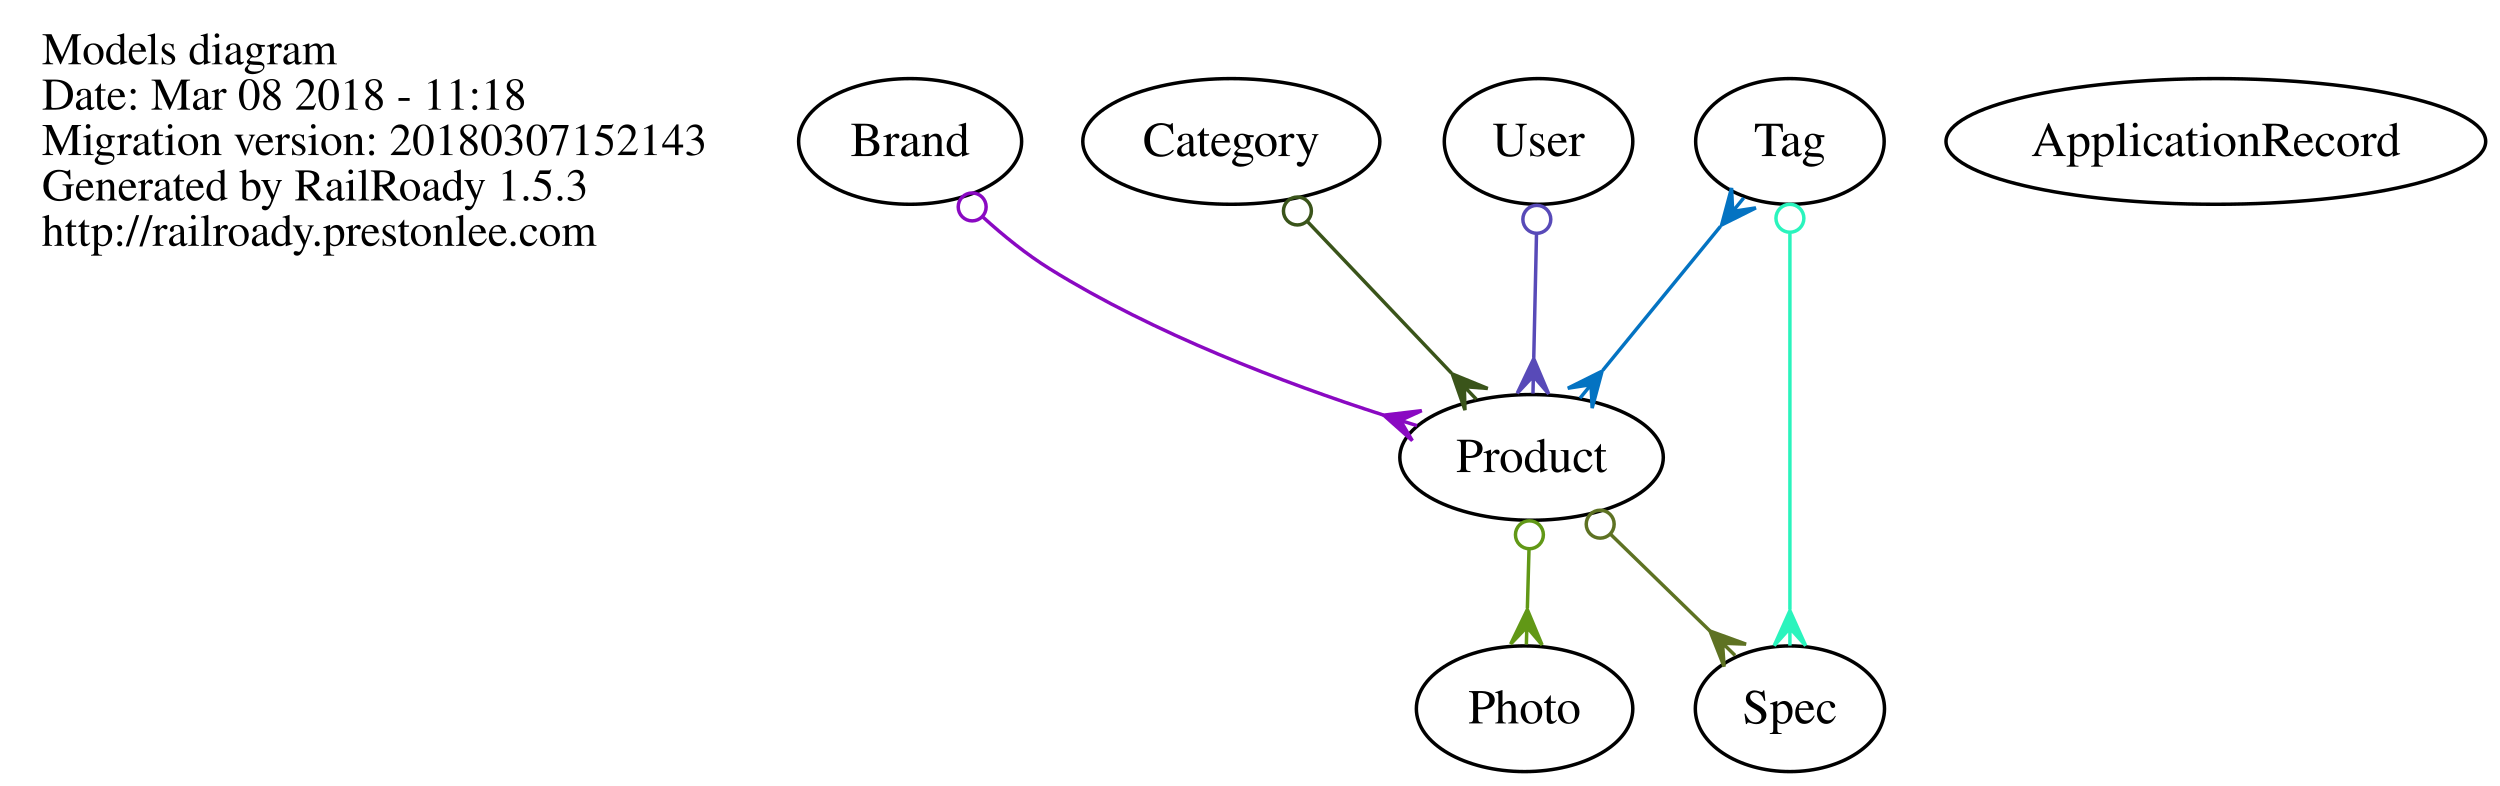
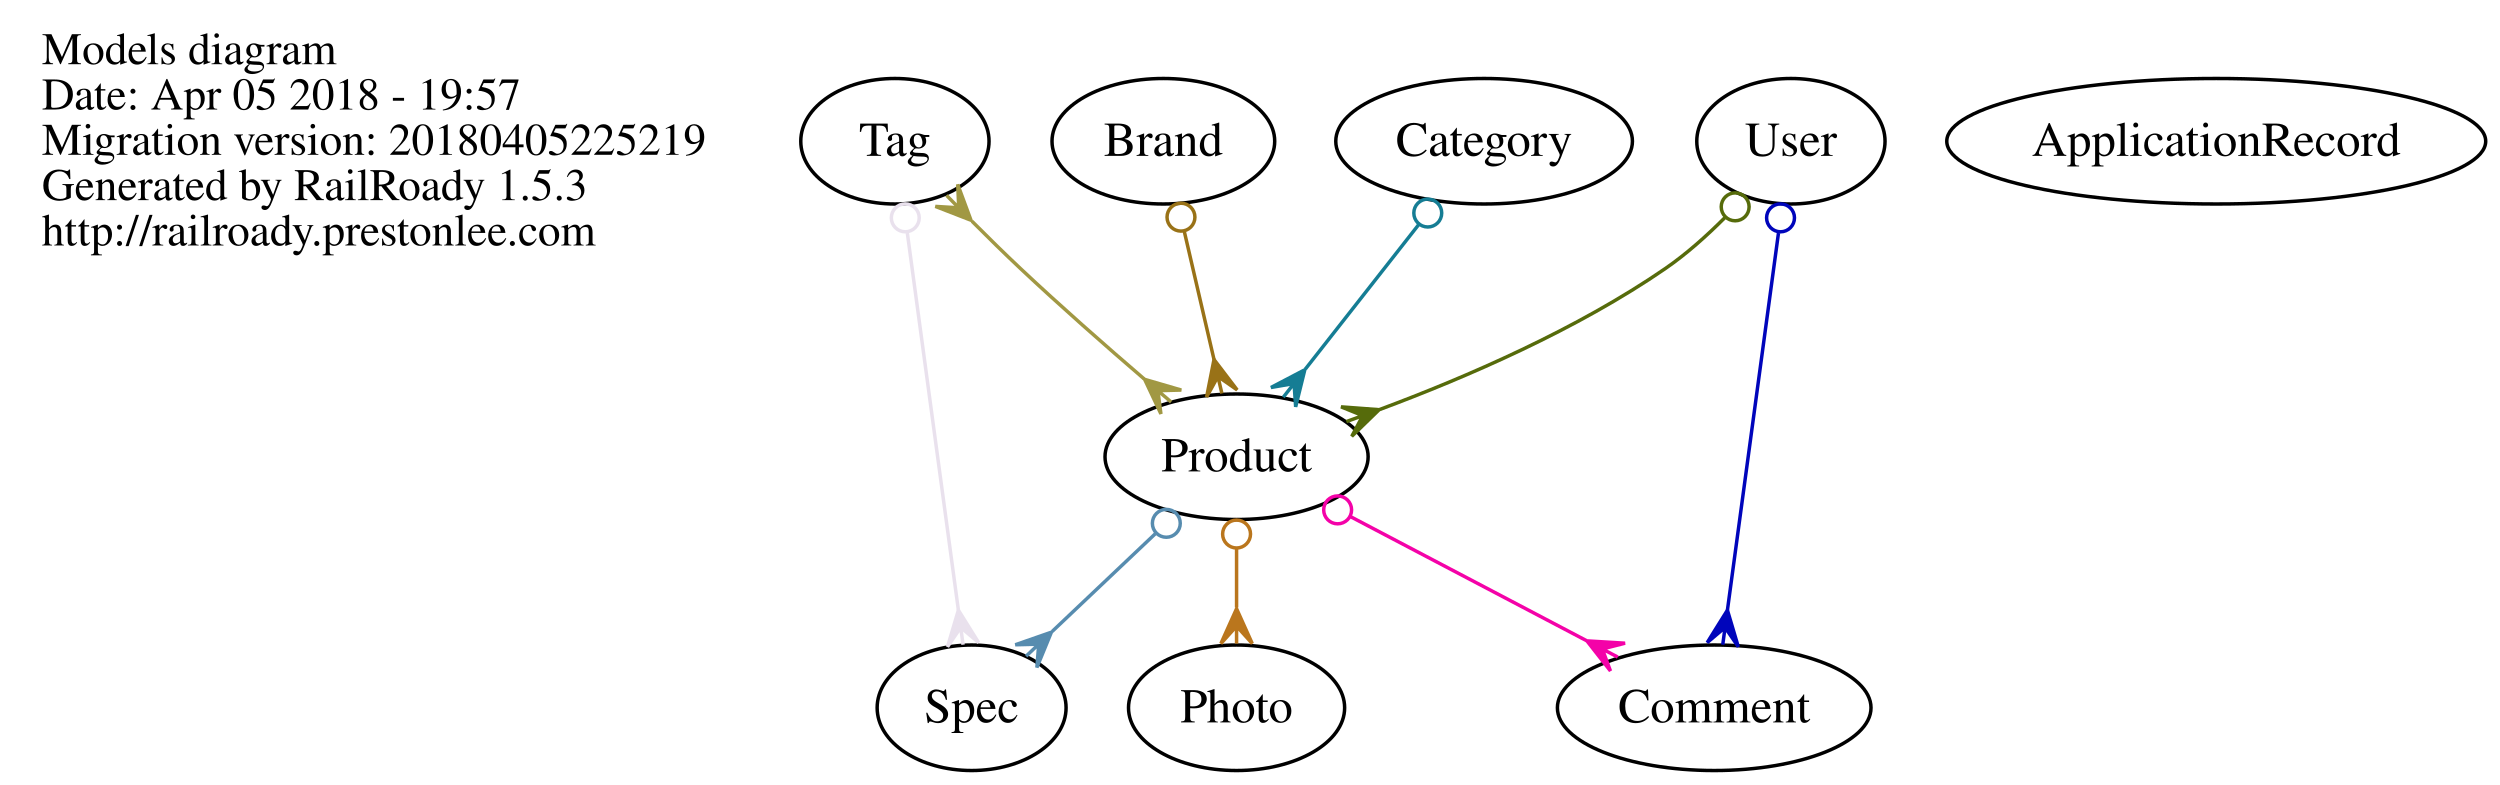
- <svg xmlns="http://www.w3.org/2000/svg" width="716pt" height="225pt" viewBox="0.00 0.00 716.08 225.00">
+ <svg xmlns="http://www.w3.org/2000/svg" width="717pt" height="225pt" viewBox="0.00 0.00 717.08 225.00">
  <g id="graph0" class="graph" transform="scale(1 1) rotate(0) translate(4 221)">
-     <polygon fill="transparent" stroke="transparent" points="-4,4 -4,-221 712.083,-221 712.083,4 -4,4" />
+     <polygon fill="transparent" stroke="transparent" points="-4,4 -4,-221 713.083,-221 713.083,4 -4,4" />
    <g id="node1" class="node">
      <text text-anchor="start" x="8" y="-202.6" font-family="Times,serif" font-size="13.00" fill="#000000">Models diagram</text>
-       <text text-anchor="start" x="8" y="-189.6" font-family="Times,serif" font-size="13.00" fill="#000000">Date: Mar 08 2018 - 11:18</text>
-       <text text-anchor="start" x="8" y="-176.6" font-family="Times,serif" font-size="13.00" fill="#000000">Migration version: 20180307152143</text>
+       <text text-anchor="start" x="8" y="-189.6" font-family="Times,serif" font-size="13.00" fill="#000000">Date: Apr 05 2018 - 19:57</text>
+       <text text-anchor="start" x="8" y="-176.6" font-family="Times,serif" font-size="13.00" fill="#000000">Migration version: 20180405225219</text>
      <text text-anchor="start" x="8" y="-163.6" font-family="Times,serif" font-size="13.00" fill="#000000">Generated by RailRoady 1.5.3</text>
      <text text-anchor="start" x="8" y="-150.6" font-family="Times,serif" font-size="13.00" fill="#000000">http://railroady.prestonlee.com</text>
    </g>
    <g id="node2" class="node">
-       <ellipse fill="none" stroke="#000000" cx="256.688" cy="-180.5" rx="31.939" ry="18" />
-       <text text-anchor="middle" x="256.688" y="-176.3" font-family="Times,serif" font-size="14.00" fill="#000000">Brand</text>
+       <ellipse fill="none" stroke="#000000" cx="329.688" cy="-180.5" rx="31.939" ry="18" />
+       <text text-anchor="middle" x="329.688" y="-176.3" font-family="Times,serif" font-size="14.00" fill="#000000">Brand</text>
    </g>
    <g id="node5" class="node">
-       <ellipse fill="none" stroke="#000000" cx="434.688" cy="-90" rx="37.735" ry="18" />
-       <text text-anchor="middle" x="434.688" y="-85.8" font-family="Times,serif" font-size="14.00" fill="#000000">Product</text>
+       <ellipse fill="none" stroke="#000000" cx="350.688" cy="-90" rx="37.735" ry="18" />
+       <text text-anchor="middle" x="350.688" y="-85.8" font-family="Times,serif" font-size="14.00" fill="#000000">Product</text>
    </g>
    <g id="edge1" class="edge">
-       <path fill="none" stroke="#8a09c2" d="M277.571,-158.804C283.414,-153.498 290.004,-148.156 296.688,-144 326.589,-125.406 363.962,-111.259 392.271,-102.119" />
-       <ellipse fill="none" stroke="#8a09c2" cx="274.462" cy="-161.744" rx="4" ry="4" />
-       <polygon fill="#8a09c2" stroke="#8a09c2" points="392.34,-102.097 403.23,-103.388 397.11,-100.596 401.879,-99.096 401.879,-99.096 401.879,-99.096 397.11,-100.596 400.528,-94.803 392.34,-102.097 392.34,-102.097" />
+       <path fill="none" stroke="#997217" d="M335.659,-154.765C338.33,-143.256 341.484,-129.663 344.212,-117.909" />
+       <ellipse fill="none" stroke="#997217" cx="334.741" cy="-158.724" rx="4" ry="4" />
+       <polygon fill="#997217" stroke="#997217" points="344.215,-117.894 350.859,-109.17 345.345,-113.023 346.476,-108.153 346.476,-108.153 346.476,-108.153 345.345,-113.023 342.092,-107.135 344.215,-117.894 344.215,-117.894" />
    </g>
    <g id="node3" class="node">
-       <ellipse fill="none" stroke="#000000" cx="348.688" cy="-180.5" rx="42.546" ry="18" />
-       <text text-anchor="middle" x="348.688" y="-176.3" font-family="Times,serif" font-size="14.00" fill="#000000">Category</text>
+       <ellipse fill="none" stroke="#000000" cx="421.688" cy="-180.5" rx="42.546" ry="18" />
+       <text text-anchor="middle" x="421.688" y="-176.3" font-family="Times,serif" font-size="14.00" fill="#000000">Category</text>
    </g>
    <g id="edge2" class="edge">
-       <path fill="none" stroke="#3a541a" d="M370.596,-157.445C383.192,-144.191 398.996,-127.559 411.759,-114.129" />
-       <ellipse fill="none" stroke="#3a541a" cx="367.619" cy="-160.578" rx="4" ry="4" />
-       <polygon fill="#3a541a" stroke="#3a541a" points="411.986,-113.889 422.137,-109.74 415.431,-110.265 418.875,-106.64 418.875,-106.64 418.875,-106.64 415.431,-110.265 415.613,-103.54 411.986,-113.889 411.986,-113.889" />
+       <path fill="none" stroke="#157d94" d="M402.994,-156.672C392.966,-143.889 380.611,-128.141 370.427,-115.16" />
+       <ellipse fill="none" stroke="#157d94" cx="405.529" cy="-159.904" rx="4" ry="4" />
+       <polygon fill="#157d94" stroke="#157d94" points="370.267,-114.957 367.635,-104.311 367.181,-111.023 364.094,-107.089 364.094,-107.089 364.094,-107.089 367.181,-111.023 360.554,-109.866 370.267,-114.957 370.267,-114.957" />
    </g>
    <g id="node4" class="node">
-       <ellipse fill="none" stroke="#000000" cx="508.688" cy="-180.5" rx="27" ry="18" />
-       <text text-anchor="middle" x="508.688" y="-176.3" font-family="Times,serif" font-size="14.00" fill="#000000">Tag</text>
+       <ellipse fill="none" stroke="#000000" cx="252.688" cy="-180.5" rx="27" ry="18" />
+       <text text-anchor="middle" x="252.688" y="-176.3" font-family="Times,serif" font-size="14.00" fill="#000000">Tag</text>
    </g>
    <g id="edge4" class="edge">
-       <path fill="none" stroke="#0473c2" d="M488.8,-156.177C478.365,-143.416 465.601,-127.806 455.091,-114.952" />
-       <polygon fill="#0473c2" stroke="#0473c2" points="489.128,-156.579 491.974,-167.169 492.293,-160.45 495.458,-164.32 495.458,-164.32 495.458,-164.32 492.293,-160.45 498.942,-161.472 489.128,-156.579 489.128,-156.579" />
-       <polygon fill="#0473c2" stroke="#0473c2" points="454.887,-114.703 452.04,-104.112 451.721,-110.832 448.556,-106.961 448.556,-106.961 448.556,-106.961 451.721,-110.832 445.073,-109.809 454.887,-114.703 454.887,-114.703" />
+       <path fill="none" stroke="#a19843" d="M274.805,-157.543C279.336,-152.992 284.118,-148.296 288.688,-144 300.07,-133.302 313.052,-121.882 324.184,-112.312" />
+       <polygon fill="#a19843" stroke="#a19843" points="274.512,-157.84 264.291,-161.812 271.005,-161.404 267.498,-164.968 267.498,-164.968 267.498,-164.968 271.005,-161.404 270.706,-168.125 274.512,-157.84 274.512,-157.84" />
+       <polygon fill="#a19843" stroke="#a19843" points="324.312,-112.204 334.838,-109.13 328.113,-108.956 331.915,-105.708 331.915,-105.708 331.915,-105.708 328.113,-108.956 328.992,-102.287 324.312,-112.204 324.312,-112.204" />
    </g>
    <g id="node7" class="node">
-       <ellipse fill="none" stroke="#000000" cx="508.688" cy="-18" rx="27.096" ry="18" />
-       <text text-anchor="middle" x="508.688" y="-13.8" font-family="Times,serif" font-size="14.00" fill="#000000">Spec</text>
+       <ellipse fill="none" stroke="#000000" cx="274.688" cy="-18" rx="27.096" ry="18" />
+       <text text-anchor="middle" x="274.688" y="-13.8" font-family="Times,serif" font-size="14.00" fill="#000000">Spec</text>
    </g>
    <g id="edge3" class="edge">
-       <path fill="none" stroke="#2af4bd" d="M508.688,-154.179C508.688,-124.623 508.688,-76.831 508.688,-46.437" />
-       <ellipse fill="none" stroke="#2af4bd" cx="508.688" cy="-158.489" rx="4" ry="4" />
-       <polygon fill="#2af4bd" stroke="#2af4bd" points="508.688,-46.092 513.188,-36.092 508.688,-41.092 508.688,-36.092 508.688,-36.092 508.688,-36.092 508.688,-41.092 504.188,-36.092 508.688,-46.092 508.688,-46.092" />
+       <path fill="none" stroke="#e9e1ed" d="M256.251,-154.179C260.27,-124.494 266.78,-76.411 270.892,-46.038" />
+       <ellipse fill="none" stroke="#e9e1ed" cx="255.663" cy="-158.525" rx="4" ry="4" />
+       <polygon fill="#e9e1ed" stroke="#e9e1ed" points="270.897,-46.002 276.698,-36.696 271.567,-41.047 272.238,-36.092 272.238,-36.092 272.238,-36.092 271.567,-41.047 267.779,-35.488 270.897,-46.002 270.897,-46.002" />
    </g>
    <g id="node6" class="node">
-       <ellipse fill="none" stroke="#000000" cx="432.688" cy="-18" rx="30.997" ry="18" />
-       <text text-anchor="middle" x="432.688" y="-13.8" font-family="Times,serif" font-size="14.00" fill="#000000">Photo</text>
+       <ellipse fill="none" stroke="#000000" cx="350.688" cy="-18" rx="30.997" ry="18" />
+       <text text-anchor="middle" x="350.688" y="-13.8" font-family="Times,serif" font-size="14.00" fill="#000000">Photo</text>
+     </g>
+     <g id="edge6" class="edge">
+       <path fill="none" stroke="#ba761d" d="M350.688,-63.814C350.688,-58.278 350.688,-52.405 350.688,-46.779" />
+       <ellipse fill="none" stroke="#ba761d" cx="350.688" cy="-67.831" rx="4" ry="4" />
+       <polygon fill="#ba761d" stroke="#ba761d" points="350.688,-46.413 355.188,-36.413 350.688,-41.413 350.688,-36.413 350.688,-36.413 350.688,-36.413 350.688,-41.413 346.188,-36.413 350.688,-46.413 350.688,-46.413" />
+     </g>
+     <g id="edge7" class="edge">
+       <path fill="none" stroke="#578caf" d="M327.394,-67.932C317.994,-59.027 307.174,-48.776 297.793,-39.889" />
+       <ellipse fill="none" stroke="#578caf" cx="330.538" cy="-70.911" rx="4" ry="4" />
+       <polygon fill="#578caf" stroke="#578caf" points="297.574,-39.681 293.409,-29.537 293.944,-36.243 290.314,-32.804 290.314,-32.804 290.314,-32.804 293.944,-36.243 287.219,-36.071 297.574,-39.681 297.574,-39.681" />
+     </g>
+     <g id="node8" class="node">
+       <ellipse fill="none" stroke="#000000" cx="487.688" cy="-18" rx="44.977" ry="18" />
+       <text text-anchor="middle" x="487.688" y="-13.8" font-family="Times,serif" font-size="14.00" fill="#000000">Comment</text>
    </g>
    <g id="edge5" class="edge">
-       <path fill="none" stroke="#619816" d="M433.96,-63.814C433.807,-58.278 433.643,-52.405 433.487,-46.779" />
-       <ellipse fill="none" stroke="#619816" cx="434.072" cy="-67.833" rx="4" ry="4" />
-       <polygon fill="#619816" stroke="#619816" points="433.477,-46.409 437.697,-36.288 433.338,-41.411 433.199,-36.413 433.199,-36.413 433.199,-36.413 433.338,-41.411 428.701,-36.538 433.477,-46.409 433.477,-46.409" />
-     </g>
-     <g id="edge6" class="edge">
-       <path fill="none" stroke="#5e7223" d="M457.286,-68.013C466.307,-59.236 476.681,-49.142 485.736,-40.331" />
-       <ellipse fill="none" stroke="#5e7223" cx="454.346" cy="-70.873" rx="4" ry="4" />
-       <polygon fill="#5e7223" stroke="#5e7223" points="485.807,-40.262 496.113,-36.514 489.391,-36.775 492.974,-33.289 492.974,-33.289 492.974,-33.289 489.391,-36.775 489.836,-30.063 485.807,-40.262 485.807,-40.262" />
-     </g>
-     <g id="node8" class="node">
-       <ellipse fill="none" stroke="#000000" cx="630.688" cy="-180.5" rx="77.292" ry="18" />
-       <text text-anchor="middle" x="630.688" y="-176.3" font-family="Times,serif" font-size="14.00" fill="#000000">ApplicationRecord</text>
+       <path fill="none" stroke="#f402a8" d="M383.431,-72.792C403.79,-62.092 430.005,-48.315 451.053,-37.253" />
+       <ellipse fill="none" stroke="#f402a8" cx="379.676" cy="-74.765" rx="4" ry="4" />
+       <polygon fill="#f402a8" stroke="#f402a8" points="451.171,-37.191 462.116,-36.523 455.597,-34.865 460.023,-32.539 460.023,-32.539 460.023,-32.539 455.597,-34.865 457.93,-28.556 451.171,-37.191 451.171,-37.191" />
    </g>
    <g id="node9" class="node">
-       <ellipse fill="none" stroke="#000000" cx="436.688" cy="-180.5" rx="27" ry="18" />
-       <text text-anchor="middle" x="436.688" y="-176.3" font-family="Times,serif" font-size="14.00" fill="#000000">User</text>
+       <ellipse fill="none" stroke="#000000" cx="631.688" cy="-180.5" rx="77.292" ry="18" />
+       <text text-anchor="middle" x="631.688" y="-176.3" font-family="Times,serif" font-size="14.00" fill="#000000">ApplicationRecord</text>
    </g>
-     <g id="edge7" class="edge">
-       <path fill="none" stroke="#584ab8" d="M436.101,-153.969C435.856,-142.84 435.569,-129.878 435.318,-118.543" />
-       <ellipse fill="none" stroke="#584ab8" cx="436.195" cy="-158.187" rx="4" ry="4" />
-       <polygon fill="#584ab8" stroke="#584ab8" points="435.313,-118.284 439.591,-108.187 435.202,-113.286 435.092,-108.287 435.092,-108.287 435.092,-108.287 435.202,-113.286 430.593,-108.386 435.313,-118.284 435.313,-118.284" />
+     <g id="node10" class="node">
+       <ellipse fill="none" stroke="#000000" cx="509.688" cy="-180.5" rx="27" ry="18" />
+       <text text-anchor="middle" x="509.688" y="-176.3" font-family="Times,serif" font-size="14.00" fill="#000000">User</text>
+     </g>
+     <g id="edge8" class="edge">
+       <path fill="none" stroke="#566b0b" d="M490.722,-158.56C485.544,-153.363 479.694,-148.136 473.688,-144 448.421,-126.603 416.646,-112.827 391.721,-103.544" />
+       <ellipse fill="none" stroke="#566b0b" cx="493.7" cy="-161.684" rx="4" ry="4" />
+       <polygon fill="#566b0b" stroke="#566b0b" points="391.59,-103.497 383.723,-95.857 386.889,-101.792 382.189,-100.087 382.189,-100.087 382.189,-100.087 386.889,-101.792 380.654,-104.317 391.59,-103.497 391.59,-103.497" />
+     </g>
+     <g id="edge9" class="edge">
+       <path fill="none" stroke="#0005bb" d="M506.124,-154.179C502.105,-124.494 495.596,-76.411 491.484,-46.038" />
+       <ellipse fill="none" stroke="#0005bb" cx="506.713" cy="-158.525" rx="4" ry="4" />
+       <polygon fill="#0005bb" stroke="#0005bb" points="491.479,-46.002 494.596,-35.488 490.808,-41.047 490.137,-36.092 490.137,-36.092 490.137,-36.092 490.808,-41.047 485.678,-36.696 491.479,-46.002 491.479,-46.002" />
    </g>
  </g>
</svg>
